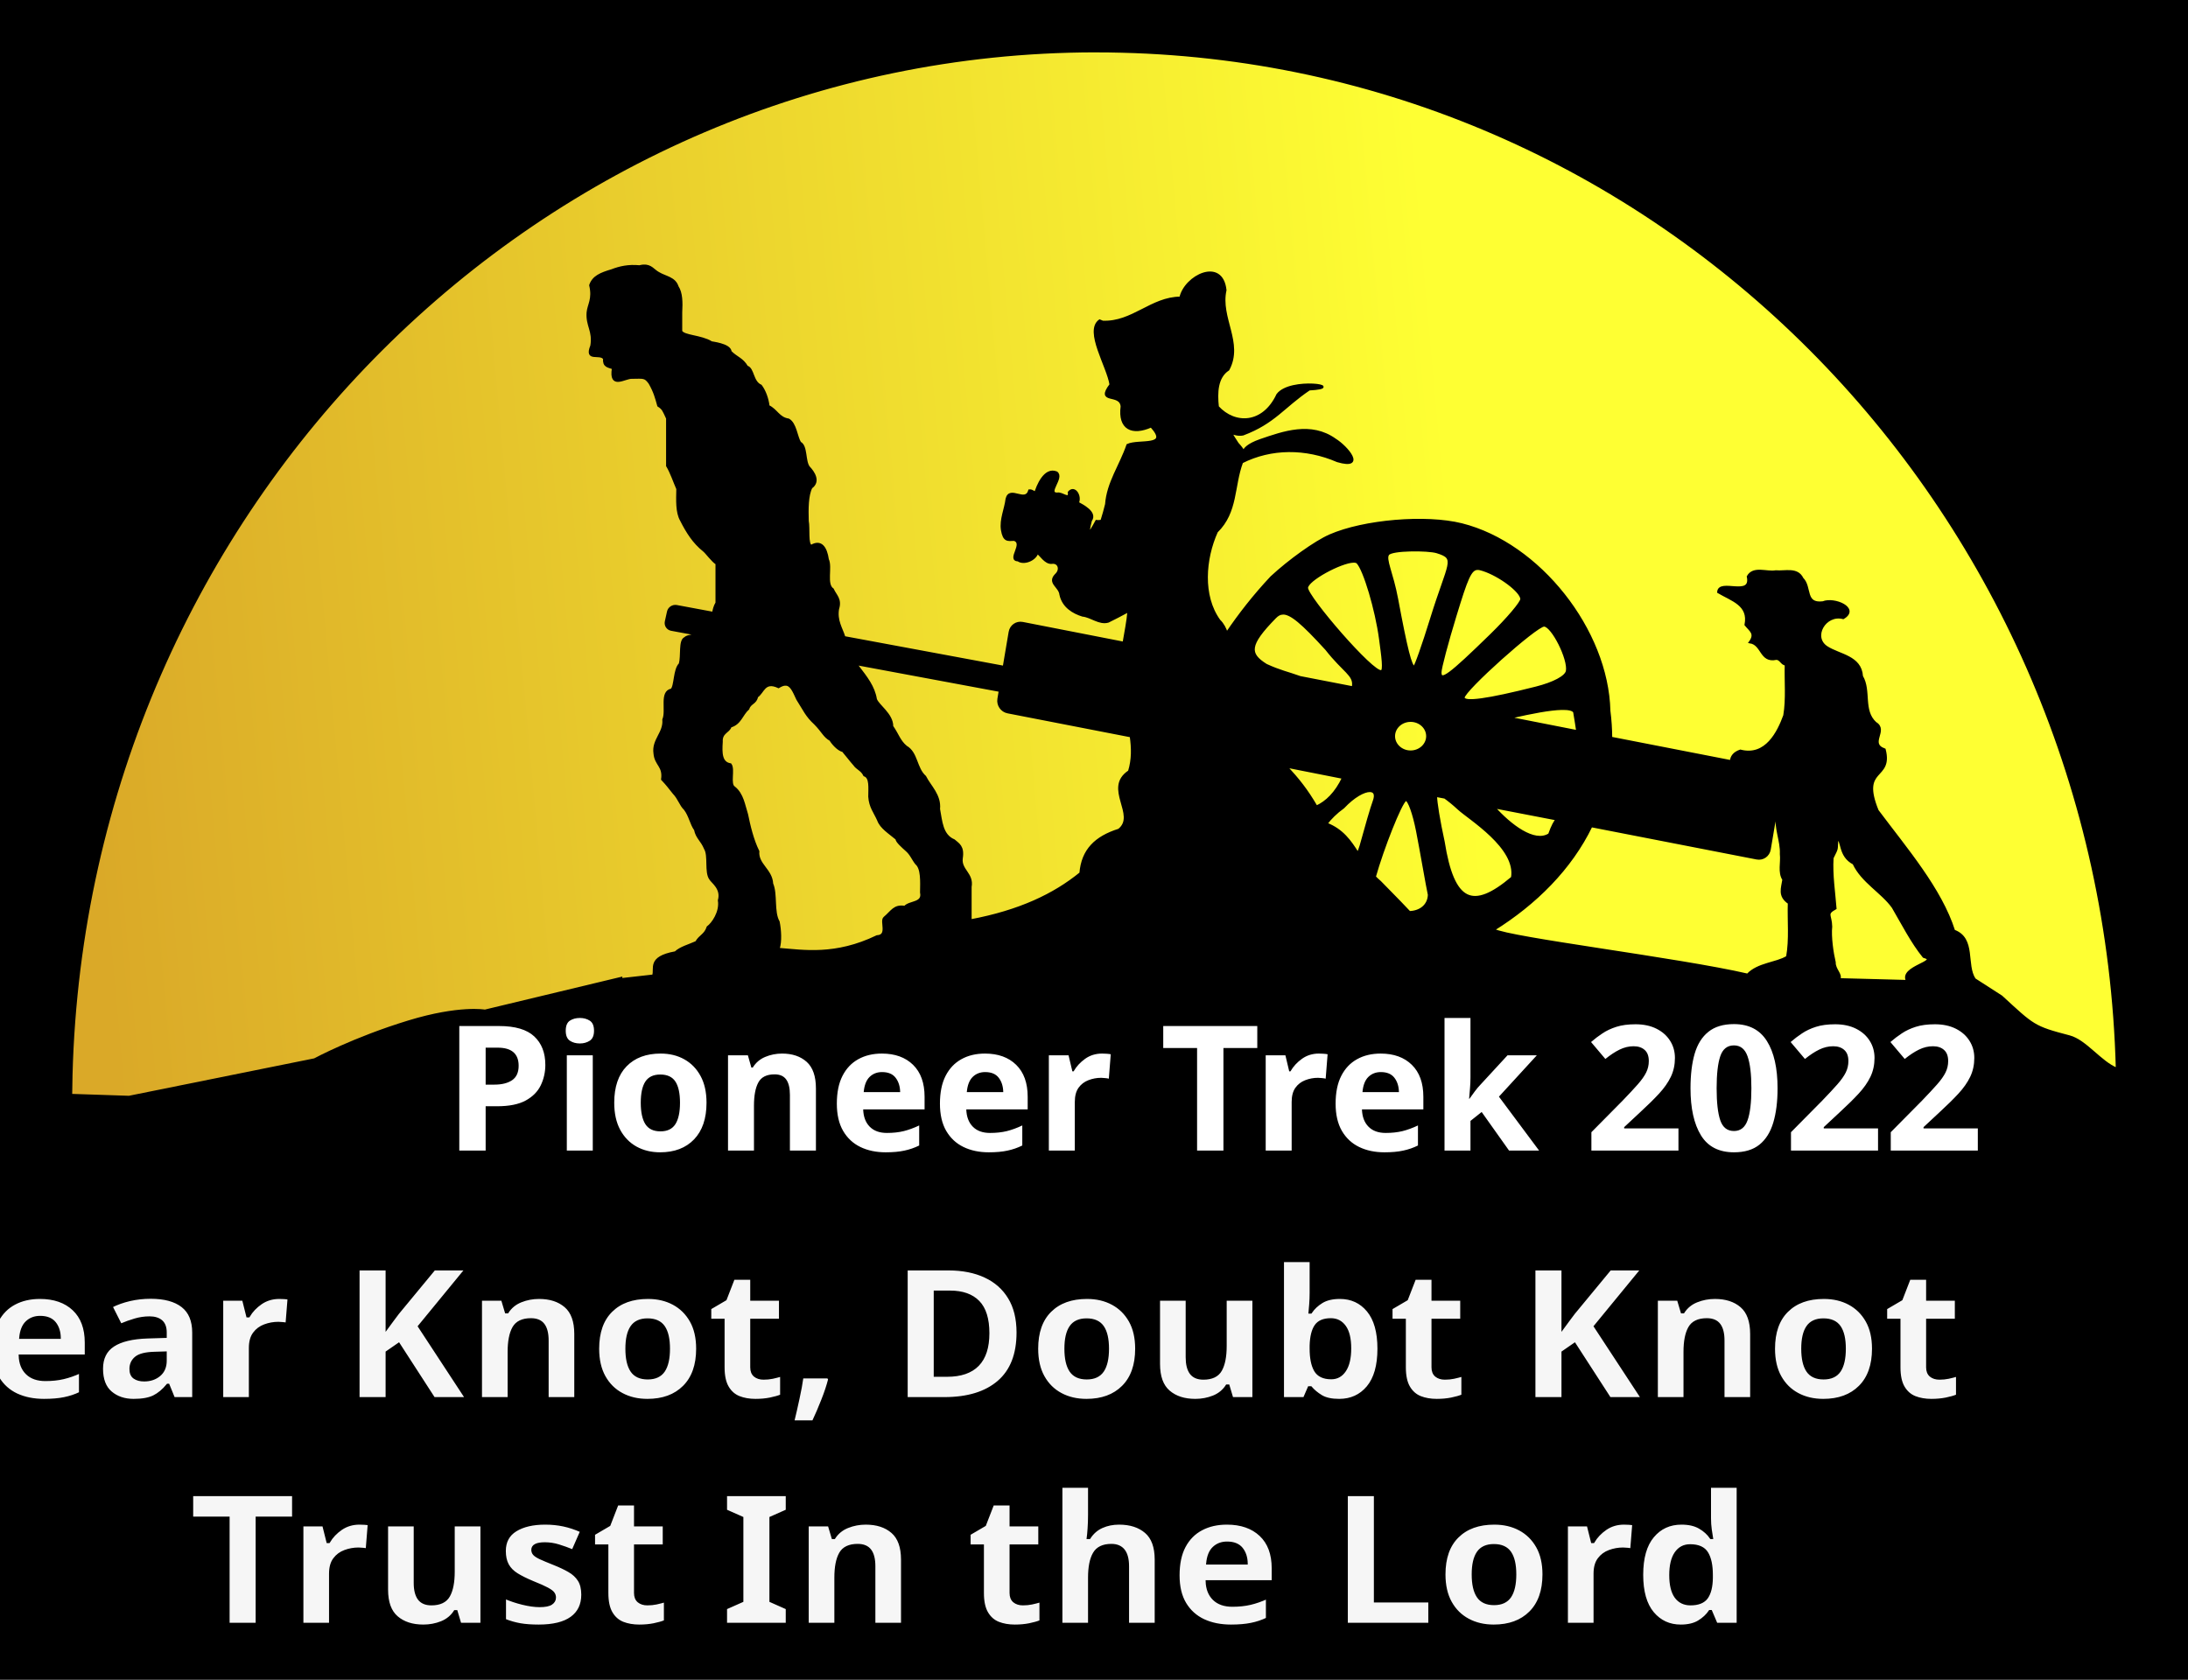
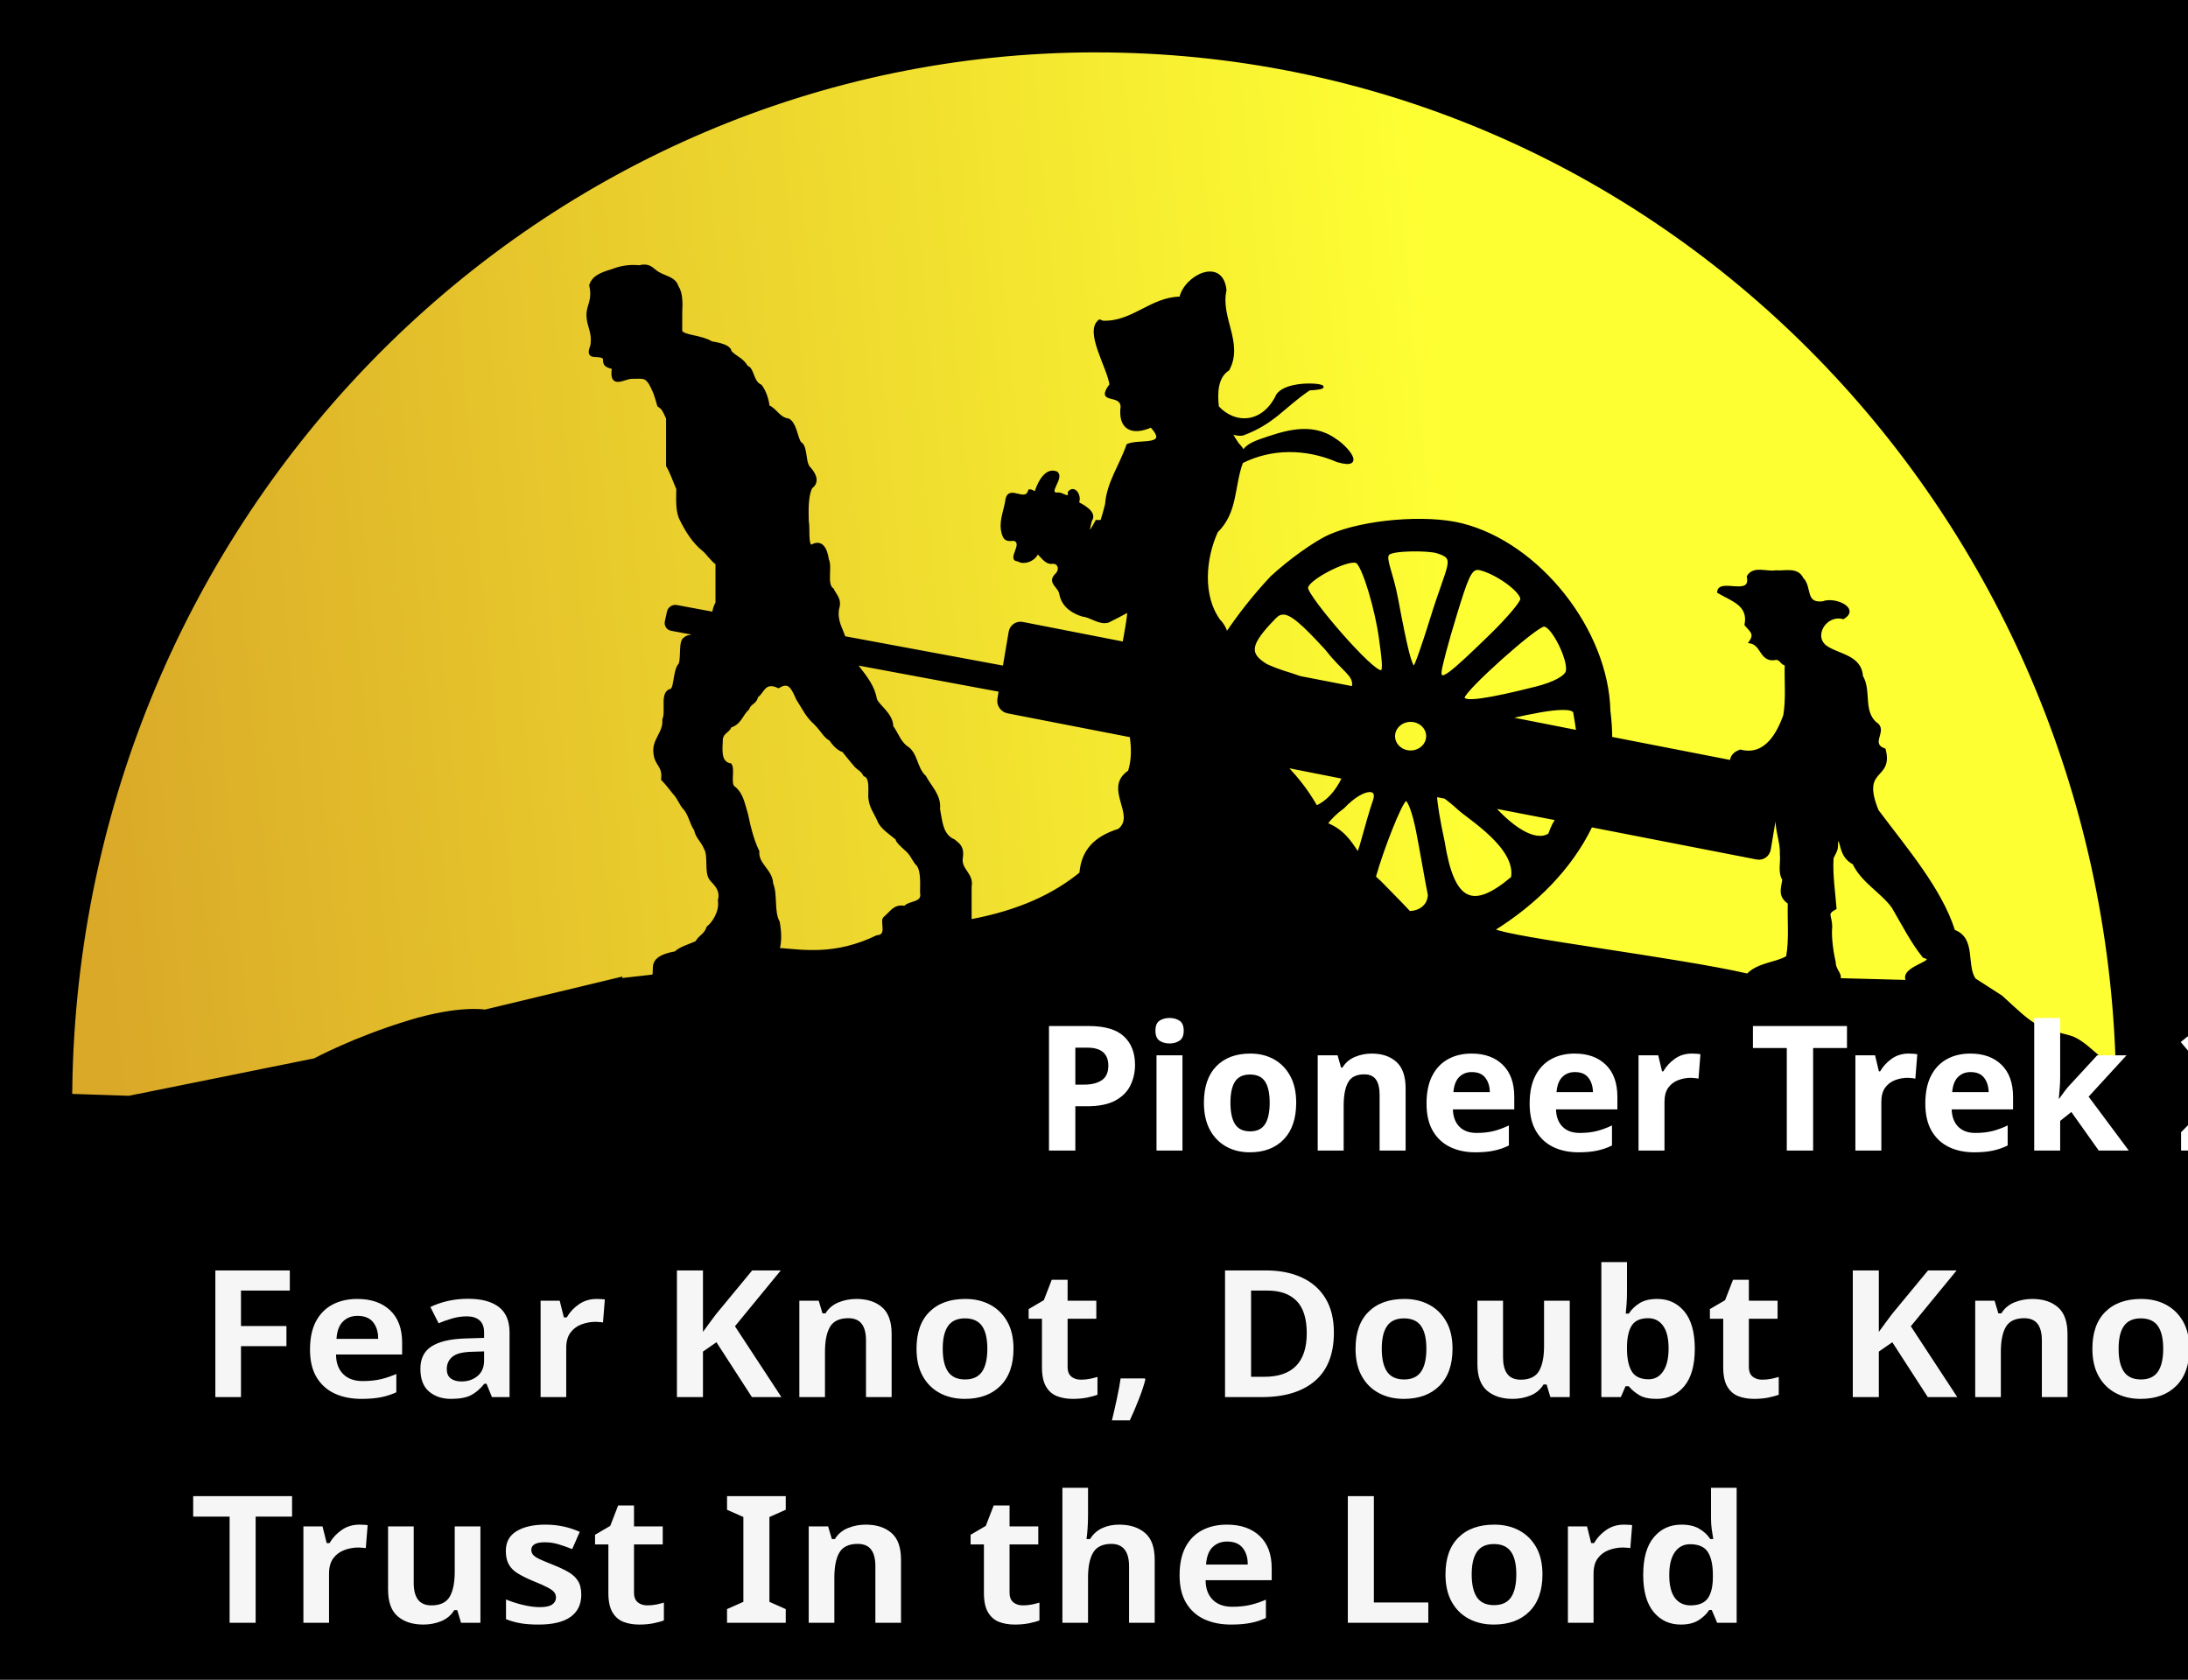
<svg xmlns="http://www.w3.org/2000/svg" xmlns:xlink="http://www.w3.org/1999/xlink" width="601.998" height="462.268" id="svg2" version="1.1">
  <defs id="defs4">
    <linearGradient id="linearGradient31521">
      <stop style="stop-color:#daa928;stop-opacity:1" offset="0" id="stop31517" />
      <stop style="stop-color:#feff33;stop-opacity:1" offset="1" id="stop31519" />
    </linearGradient>
    <linearGradient id="linearGradient3764">
      <stop style="stop-color:#800080;stop-opacity:1;" offset="0" id="stop3766" />
      <stop style="stop-color:#ffffff;stop-opacity:1" offset="1" id="stop3768" />
    </linearGradient>
    <linearGradient id="linearGradient3738-1">
      <stop style="stop-color:#ffff00;stop-opacity:1" offset="0" id="stop3740" />
      <stop style="stop-color:#008080;stop-opacity:1" offset="1" id="stop3742" />
    </linearGradient>
    <linearGradient id="linearGradient3764-7">
      <stop style="stop-color:#800080;stop-opacity:1;" offset="0" id="stop3766-4" />
      <stop style="stop-color:#ffffff;stop-opacity:1" offset="1" id="stop3768-0" />
    </linearGradient>
    <linearGradient xlink:href="#linearGradient3764" id="linearGradient3286" gradientUnits="userSpaceOnUse" x1="383.081" y1="340.572" x2="382.025" y2="295.939" />
    <linearGradient xlink:href="#linearGradient3764" id="linearGradient3290" gradientUnits="userSpaceOnUse" x1="383.081" y1="340.572" x2="382.025" y2="295.939" />
    <linearGradient xlink:href="#linearGradient3738-1" id="linearGradient3292" gradientUnits="userSpaceOnUse" gradientTransform="matrix(1.046033,0,0,1.046033,571.6735,217.8173)" x1="440.056" y1="303.609" x2="438.934" y2="264.393" />
    <linearGradient xlink:href="#linearGradient3764-7" id="linearGradient3294" gradientUnits="userSpaceOnUse" x1="383.081" y1="340.572" x2="382.025" y2="295.939" />
    <linearGradient xlink:href="#linearGradient3738-1" id="linearGradient3296" gradientUnits="userSpaceOnUse" gradientTransform="matrix(0.8845333,0,0,0.8845333,793.5044,338.4544)" x1="440.056" y1="303.609" x2="438.934" y2="264.393" />
    <linearGradient xlink:href="#linearGradient3738-1" id="linearGradient3366" gradientUnits="userSpaceOnUse" gradientTransform="matrix(0.6634029,0,0,0.6634029,-92.13952,350.4954)" x1="440.056" y1="303.609" x2="438.934" y2="264.393" />
    <linearGradient xlink:href="#linearGradient3764" id="linearGradient3200" gradientUnits="userSpaceOnUse" x1="383.081" y1="340.572" x2="382.025" y2="295.939" />
    <linearGradient xlink:href="#linearGradient3738-1" id="linearGradient3202" gradientUnits="userSpaceOnUse" gradientTransform="matrix(0.6634029,0,0,0.6634029,-92.13952,350.4954)" x1="440.056" y1="303.609" x2="438.934" y2="264.393" />
    <linearGradient xlink:href="#linearGradient31521" id="linearGradient31195" x1="90.277" y1="453.032" x2="469.432" y2="418.791" gradientUnits="userSpaceOnUse" spreadMethod="pad" />
  </defs>
  <g id="layer1" transform="translate(-71.04819,-295.0471)">
    <rect style="color:#000000;display:inline;overflow:visible;visibility:visible;fill:#000000;stroke:none;stroke-width:0.679;marker:none;enable-background:accumulate" id="rect3974" width="601.998" height="462.268" x="71.048" y="295.047" />
    <path style="color:#000000;display:inline;overflow:visible;visibility:visible;fill:url(#linearGradient31195);fill-opacity:1;fill-rule:nonzero;stroke:#000000;stroke-width:0.63;stroke-miterlimit:4;stroke-dasharray:none;stroke-opacity:1;marker:none;enable-background:accumulate" d="m 372.375,309.141 c -152.166,0.175 -277.574,124.826 -281.687,281.75 -0.048,1.83 -0.08,3.669 -0.094,5.5 l 15.937,0.531 51.062,-10.312 c 0,0 10.771,-5.824 25.906,-10.438 13.959,-4.255 20.969,-2.969 20.969,-2.969 l 37.469,-9 -0.031,0.344 8.875,-1 c 0.739,-1.963 -1.572,-4.976 6.031,-6.375 0.017,-0.017 0.076,-0.015 0.094,-0.031 1.334,-1.292 3.813,-1.933 5.719,-2.812 1.051,-1.837 2.388,-1.88 3.156,-4.125 1.311,-0.937 3.607,-4.145 3.094,-7.375 0.915,-3.301 -1.911,-5.028 -2.406,-5.938 -1.341,-1.873 -0.215,-6.323 -1.406,-8.312 -0.994,-2.389 -2.289,-2.937 -2.75,-5.219 -1.164,-1.614 -1.42,-3.776 -2.812,-5.625 -1.313,-1.276 -1.538,-2.819 -3.125,-4.5 -1.405,-1.742 -1.609,-2.106 -3.125,-3.719 0.523,-3.722 -1.835,-3.947 -2.094,-7.156 -0.533,-3.754 2.748,-5.574 2.438,-9.281 1.083,-2.542 -0.893,-7.647 2.219,-8.219 1.069,-0.962 0.713,-5.555 2.312,-7.094 0.63,-2.273 -0.132,-6.386 1.375,-7.094 0.748,-0.716 2.257,-0.617 3.469,-1 l -7.219,-1.344 c -1.054,-0.196 -1.703,-1.204 -1.469,-2.25 l 0.594,-2.688 c 0.234,-1.046 1.29,-1.727 2.344,-1.531 l 10.062,1.875 c 0.159,-0.898 0.376,-1.839 0.938,-2.781 -8.4e-4,-3.61 9.8e-4,-7.202 0,-10.812 -1.089,-0.631 -2.85,-3.079 -3.531,-3.594 -2.791,-2.224 -4.556,-5.038 -6.25,-8.375 -1.223,-2.176 -1.061,-5.406 -1,-8.594 -0.832,-1.86 -1.667,-4.439 -2.812,-6.344 v -13.062 c -1.034,-2.203 -1.103,-2.652 -2.438,-3.5 -0.635,-2.264 -1.021,-3.787 -2.406,-6.219 -1.273,-1.709 -1.56,-1.511 -4.875,-1.469 -1.923,-0.1 -6.127,3.203 -5.188,-2.625 -1.362,-0.498 -2.618,-0.476 -2.438,-2.625 -1.17,-1.72 -5.266,0.842 -3.5,-3.531 0.677,-4.139 -1.285,-5.442 -1.031,-9.125 0.196,-2.204 1.62,-3.703 0.719,-7.531 0.781,-2.332 2.866,-3.2 5.906,-4.094 2.174,-0.85 4.594,-1.391 7.625,-1.094 0.374,-0.091 0.724,-0.168 1.031,-0.188 2.154,-0.136 2.827,1.321 4.188,2.031 1.936,1.171 4.45,1.304 5.219,3.75 1.128,1.694 1.151,4.304 1,7.094 v 5.156 c 0.698,1.442 5.411,1.286 8.344,3.062 -0.243,0.072 5.133,0.503 5.25,2.594 1.748,1.741 3.201,1.881 4.531,4.125 1.765,0.509 1.398,4.165 3.812,5.219 1.026,1.343 1.857,3.516 2.094,5.625 2.234,1.055 2.815,3.305 5.531,3.719 1.924,1.061 2.154,4.733 3.156,6.344 1.847,0.905 1.146,5.052 2.406,6.719 1.364,1.43 3.013,3.925 0.688,5.594 -1.108,2.192 -1.098,5.87 -1,9.219 0.407,2.029 -0.241,6.479 1,6.875 2.696,-1.609 4.062,0.464 4.531,3.719 1.027,2.166 -0.68,6.823 1.375,8.219 0.758,1.705 2.296,2.695 1.438,5.375 -0.545,3.229 0.967,5.349 1.719,7.719 0.015,0.034 0.017,0.059 0.031,0.094 l 43.906,8.156 1.625,-9.594 c 0.283,-1.69 1.849,-2.797 3.531,-2.469 l 27.812,5.438 c 0.477,-2.917 1.111,-5.82 1.344,-8.781 -1.984,1.084 -3.905,2.081 -5.594,2.906 -2.43,0.734 -4.636,-1.407 -7.062,-1.656 -2.522,-0.784 -5.342,-2.39 -6.062,-5.75 -0.221,-2.246 -3.442,-3.169 -1.312,-5.406 1.65,-1.478 0.799,-3.688 -1.156,-3.344 -1.745,0.12 -3.023,-2.252 -3.938,-2.781 -0.595,1.994 -3.718,3.203 -5.25,2.094 -3.016,-0.088 1.887,-4.682 -1.125,-5.656 -1.755,0.085 -2.808,0.387 -3.312,-2.719 -0.432,-2.911 0.938,-5.667 1.281,-8.531 0.874,-3.538 5.158,1.369 6.25,-2.312 0.44,-0.05 0.86,0.234 1.25,0.438 l 0.281,0.625 c 0.65,-2.371 2.714,-7.298 5.906,-6 2.002,1.403 -2.883,5.76 0.188,5.844 1.315,-0.393 3.55,2.065 3.25,-0.406 1.55,-1.818 3.319,1.118 2.406,2.906 1.238,0.701 5.214,2.622 3.594,4.875 -1.123,4.465 -0.527,4.023 1.562,0.156 0.515,0.07 0.963,0.015 1.406,-0.062 0.472,-1.544 0.935,-3.072 1.281,-4.562 0.436,-5.937 3.892,-10.569 5.875,-16.312 3.092,-1.457 11.893,0.766 6.5,-5.156 -5.229,2.341 -8.897,0.675 -8.094,-5.469 -0.329,-3.955 -7.114,-0.629 -3.062,-6 -0.749,-5.004 -7.012,-14.73 -3.031,-17.625 l 0.844,0.344 c 8.239,0.34 13.377,-6.592 21.406,-6.625 1.265,-5.933 11.402,-10.982 12.344,-2.094 -1.705,7.667 4.735,14.514 0.812,21.844 -3.229,2.1 -3.327,6.435 -2.906,10.281 4.68,5.125 12.535,4.97 16.438,-3.344 3.548,-4.752 19.436,-2.088 8.736,-1.489 -7.198,4.856 -9.587,9.141 -18.236,12.395 -2.847,0.564 -4.525,-2.174 -1.49,2.525 3.589,3.91 -0.951,1.604 6.293,-0.921 6.299,-2.146 13.878,-4.932 20.572,-0.135 3.271,2.038 8.414,8.147 0.625,5.875 -8.72,-3.775 -18.26,-3.738 -26.281,0.312 -2.492,6.684 -1.346,13.63 -6.938,19.125 -3.363,7.461 -4.213,17.64 0.688,24.438 1.04,1.008 1.637,2.209 2.062,3.5 3.486,-5.142 7.486,-10.297 12.281,-15.406 4.892,-4.559 12.12,-9.728 16.094,-11.469 9.362,-4.1 26.407,-5.535 36.281,-3.062 21.241,5.32 40.074,29.126 40.594,51.312 0.33,2.535 0.484,5.015 0.5,7.438 l 33,6.438 c 0.076,-1.248 0.833,-2.328 2.562,-2.906 7.114,1.825 10.465,-5.148 12.125,-9.688 0.775,-4.627 0.264,-9.377 0.406,-14.062 -1.16,-0.029 -1.438,-1.594 -2.656,-1.562 -4.365,0.933 -3.73,-4.016 -7.219,-4.562 1.701,-2.377 0.118,-3.17 -1.188,-4.781 1.087,-5.545 -3.764,-6.778 -7.531,-9 0.212,-3.678 9.388,1.678 8.156,-4.281 1.547,-2.713 5.108,-0.962 7.656,-1.406 2.554,0.229 5.909,-0.971 7.312,1.969 2.42,2.363 0.41,7.188 5.656,6.562 3.141,-1.306 9.995,1.688 5.594,4.281 -5.006,-1.305 -8.815,5.287 -4.5,8.062 3.439,2.226 9.286,2.54 9.625,8 2.362,3.992 0.015,9.418 3.75,12.844 3.4,2.009 -2.092,5.636 2.5,7.312 2.149,8.467 -6.926,4.617 -1.938,16.812 7.901,10.564 17.372,21.563 21.031,33.062 5.857,2.147 3.028,9.354 5.688,13.344 l 7.372,4.746 c 8.819,8.102 8.815,8.406 18.687,10.987 4.469,1.168 8.594,7.155 13.096,8.924 -3.945,-152.327 -123.549,-276.236 -273.844,-279.969 -2.428,-0.06 -4.866,-0.097 -7.281,-0.094 z m 86.781,137.344 c -2.92,0.07 -5.667,0.401 -6.188,1.094 -1.019,1.354 1.101,5.117 2.438,12.281 2.59,13.887 3.815,18.719 4.75,18.719 0.319,0 2.431,-5.972 4.688,-13.281 4.806,-15.569 7.176,-16.583 1.562,-18.312 -1.241,-0.382 -4.33,-0.57 -7.25,-0.5 z m -15.75,3.094 c -3.439,0.094 -12.781,5.076 -12.781,7.25 0,2.549 18.172,23.669 20.469,22.938 0.95,0 0.311,-4.22 -0.312,-8.906 -1.063,-7.987 -4.357,-19.069 -6.25,-21 -0.204,-0.208 -0.634,-0.295 -1.125,-0.281 z m 34.125,2 c -1.953,0.079 -2.95,2.731 -6.031,12.812 -2.283,7.471 -4.156,14.509 -4.156,15.688 0,2.732 2.452,0.925 13.969,-10.312 4.611,-4.499 8.371,-8.949 8.344,-9.875 -0.061,-2.07 -5.923,-6.503 -10.562,-8 -0.588,-0.19 -1.112,-0.331 -1.562,-0.312 z m -53.594,12.281 c -0.751,0.044 -1.401,0.42 -2.031,1.062 -7.484,7.632 -7.409,10.051 -2.5,13.125 3.84,1.766 5.761,2.082 9.375,3.375 l 14.5,2.812 c 0.048,-0.113 0.069,-0.233 0.062,-0.375 0.407,-3.158 -2.518,-3.935 -7.375,-10.156 -6.576,-7.205 -9.779,-9.976 -12.031,-9.844 z m 71.938,3.312 c -2.211,0 -22.156,17.867 -22.156,19.844 0,1.585 6.567,0.672 19.969,-2.719 4.856,-1.229 8.199,-3.007 8.5,-4.562 0.631,-3.255 -4.052,-12.562 -6.312,-12.562 z m -189.469,10.562 c 0.222,0.266 0.443,0.537 0.719,0.781 2.276,2.972 4.32,5.537 4.875,8.938 0.528,1.735 4.538,4.141 4.5,7.5 1.575,2.258 1.991,4.063 3.844,5.594 3.01,1.727 2.61,5.907 5.219,8.25 1.342,2.666 4.196,5.098 3.812,8.906 0.639,3.324 0.76,7.208 4.156,8.625 1.208,1.065 2.61,1.661 2.094,4.938 -0.404,3.255 3.097,4.217 2.438,7.844 v 9.25 c 13.426,-2.521 22.973,-7.035 30.281,-13 0.516,-6.389 4.152,-9.915 10.562,-11.938 5.184,-4.119 -4.171,-11.482 2.812,-16.094 1.007,-3.249 0.936,-6.465 0.469,-9.688 l -33.875,-6.594 c -1.682,-0.328 -2.815,-1.966 -2.531,-3.656 l 0.375,-2.25 z m -19.312,5.688 c -0.515,0.017 -1.102,0.236 -1.844,0.688 -3.969,-1.842 -4.173,1.491 -5.938,2.625 -0.335,1.871 -1.898,1.702 -2.406,3.344 -1.786,1.567 -2.152,4.111 -4.875,4.875 -0.427,1.532 -2.611,1.614 -2.438,4.25 -0.217,3.137 -0.165,5.794 2.438,6.219 1.027,1.386 -0.461,5.457 1.031,6.344 2.303,1.835 2.661,4.838 3.5,7.438 0.606,2.971 1.522,6.951 3.094,10.125 -0.309,3.672 3.622,5.066 3.812,8.938 1.254,2.86 0.196,7.707 1.781,10.469 0.435,2.17 0.672,5.441 -0.031,7.469 6.95,0.559 15.661,2.062 27.125,-3.469 3.308,-0.164 0.944,-4.22 2.062,-5.125 2.063,-1.724 2.659,-3.454 5.594,-2.969 1.336,-1.536 5.167,-0.83 4.5,-4 0.051,-2.999 0.24,-6.652 -1.375,-7.969 -1.013,-1.301 -1.409,-2.601 -2.781,-3.75 -0.657,-0.599 -2.756,-2.41 -2.562,-3 -1.994,-1.687 -4.356,-3.104 -5.094,-5.188 -0.992,-2.242 -2.245,-3.599 -2.438,-6.438 0.002,-2.465 0.376,-5.324 -1.375,-5.906 -0.737,-1.541 -1.957,-1.722 -2.812,-2.969 -0.921,-1.011 -2.118,-2.619 -3.094,-3.75 -1.432,-0.251 -3.14,-2.45 -3.406,-3 -1.755,-0.962 -2.104,-2.298 -4.25,-4.469 -2.385,-2.184 -2.975,-3.775 -4.875,-6.75 -1.088,-2.372 -1.8,-4.081 -3.344,-4.031 z m 213.562,6.688 c -3.147,0.079 -8.1,0.997 -13.906,2.344 -0.216,0.05 -0.411,0.074 -0.625,0.125 l 18.906,3.719 c -0.222,-1.497 -0.467,-3.192 -0.844,-5.344 -0.401,-0.644 -1.643,-0.891 -3.531,-0.844 z m -41.5,3.281 c -2.534,0 -4.594,1.911 -4.594,4.25 0,2.339 2.059,4.25 4.594,4.25 2.534,0 4.594,-1.911 4.594,-4.25 0,-2.339 -2.059,-4.25 -4.594,-4.25 z m -34.219,12.594 c 3.239,3.494 5.603,6.409 8.312,11.062 2.718,-1.235 5.338,-3.715 7.344,-7.969 z m 23.031,6.719 c -1.622,-0.027 -4.444,1.487 -7.312,4.531 -2.046,1.472 -3.549,3.012 -4.688,4.5 4.418,1.701 6.579,4.825 8.688,8.188 0.272,-0.636 0.558,-1.323 0.781,-2.094 1.404,-5.15 3.004,-10.652 3.594,-12.219 0.73,-1.939 0.199,-2.885 -1.062,-2.906 z m 18.156,1.344 c 4.7e-4,1.783 0.834,6.882 2.094,12.656 2.676,16.826 8.005,19.065 18.875,9.875 1.45,-8.295 -11.848,-16.268 -14.781,-19 -1.356,-1.263 -2.657,-2.304 -3.719,-3.062 z m -8.219,1.125 c -0.052,-0.003 -0.109,10e-4 -0.156,0.031 -1.334,0.84 -6.276,13.327 -8.469,21.156 0.448,0.474 0.951,0.93 1.469,1.375 1.18,1.253 4.715,4.738 8.094,8.344 2.909,-0.074 5.268,-1.802 5.375,-4.781 -0.46,-2.013 -2.234,-12.401 -3.25,-17.562 -0.953,-4.839 -2.276,-8.515 -3.062,-8.562 z m 24.156,2 c 4.441,4.963 11.113,10.161 15.25,7.5 0.906,-2.53 1.481,-3.435 2.062,-4.156 z m 77.688,0.875 -1.812,10.75 c -0.284,1.69 -1.849,2.797 -3.531,2.469 l -45.531,-8.875 c -5.681,11.719 -15.345,21.322 -26.906,28.531 4.711,2.421 50.752,7.949 69.906,12.375 2.857,-3.072 7.945,-3.068 10.906,-4.906 0.879,-4.883 0.309,-9.9 0.469,-14.844 -2.868,-1.947 -1.838,-4.079 -1.5,-6.438 -1.323,-2.021 -0.412,-4.7 -0.688,-7.031 0.175,-3.726 -1.739,-7.227 -1.031,-11.031 -0.093,-0.305 -0.188,-0.67 -0.281,-1 z m 16.782,7.805 c -0.255,3.328 0.216,2.214 -1.312,5.289 -0.296,4.712 0.502,9.699 0.811,13.875 -2.795,1.544 -1.237,1.796 -1.188,5.031 -0.294,2.766 0.343,7.211 0.969,9.844 -0.069,2.012 1.983,3.305 1.25,4.656 l 18.758,0.499 c -2.312,-3.897 9.328,-5.371 4.492,-6.718 -3.24,-3.992 -5.799,-9.07 -8.469,-13.625 -2.959,-4.156 -8.452,-7.012 -10.781,-12.031 -4.071,-2.101 -2.996,-6.452 -4.53,-6.82 z" id="path3958" />
    <text xml:space="preserve" style="color:#000000;font-style:normal;font-variant:normal;font-weight:normal;font-stretch:normal;font-size:50.667px;line-height:0%;font-family:Sylfaen;-inkscape-font-specification:Sylfaen;text-indent:0;text-align:start;text-decoration:none;text-decoration-line:none;letter-spacing:normal;word-spacing:normal;text-transform:none;writing-mode:lr-tb;direction:ltr;text-anchor:start;display:inline;overflow:visible;visibility:visible;fill:#ffffff;fill-opacity:0.961;fill-rule:nonzero;stroke:#000000;stroke-width:0.63;stroke-miterlimit:4;stroke-dasharray:none;stroke-opacity:1;marker:none;enable-background:accumulate" x="364.437" y="693.218" id="text4044" transform="scale(1.019688,0.9806926)">
-       <tspan id="tspan4046" x="364.437" y="693.218" style="color:#000000;font-style:normal;font-variant:normal;font-weight:bold;font-stretch:normal;font-size:50.667px;line-height:normal;font-family:sans-serif;-inkscape-font-specification:'sans-serif Bold';text-indent:0;text-align:center;text-decoration:none;text-decoration-line:none;letter-spacing:normal;word-spacing:normal;text-transform:none;writing-mode:lr-tb;direction:ltr;text-anchor:middle;display:inline;overflow:visible;visibility:visible;fill:#ffffff;fill-opacity:0.961;fill-rule:nonzero;stroke:#000000;stroke-width:0.63;stroke-miterlimit:4;stroke-dasharray:none;stroke-opacity:1;marker:none;enable-background:accumulate">Fear Knot, Doubt Knot</tspan>
+       <tspan id="tspan4046" x="364.437" y="693.218" style="color:#000000;font-style:normal;font-variant:normal;font-weight:bold;font-stretch:normal;font-size:50.667px;line-height:normal;font-family:sans-serif;-inkscape-font-specification:'sans-serif Bold';text-indent:0;text-align:center;text-decoration:none;text-decoration-line:none;letter-spacing:normal;word-spacing:normal;text-transform:none;writing-mode:lr-tb;direction:ltr;text-anchor:middle;display:inline;overflow:visible;visibility:visible;fill:#ffffff;fill-opacity:0.961;fill-rule:nonzero;stroke:#000000;stroke-width:0.63;stroke-miterlimit:4;stroke-dasharray:none;stroke-opacity:1;marker:none;enable-background:accumulate">
+             Fear Knot, Doubt Knot</tspan>
      <tspan x="364.437" y="756.551" style="color:#000000;font-style:normal;font-variant:normal;font-weight:bold;font-stretch:normal;font-size:50.667px;line-height:normal;font-family:sans-serif;-inkscape-font-specification:'sans-serif Bold';text-indent:0;text-align:center;text-decoration:none;text-decoration-line:none;letter-spacing:normal;word-spacing:normal;text-transform:none;writing-mode:lr-tb;direction:ltr;text-anchor:middle;display:inline;overflow:visible;visibility:visible;fill:#ffffff;fill-opacity:0.961;fill-rule:nonzero;stroke:#000000;stroke-width:0.63;stroke-miterlimit:4;stroke-dasharray:none;stroke-opacity:1;marker:none;enable-background:accumulate" id="tspan3754">Trust In the Lord</tspan>
    </text>
    <text xml:space="preserve" style="font-size:48px;line-height:1.25;font-family:'Bodoni MT Std';-inkscape-font-specification:'Bodoni MT Std';fill:#ffffff" x="193.104" y="611.676" id="text20330">
-       <tspan x="193.104" y="611.676" id="tspan20584" style="font-style:normal;font-variant:normal;font-weight:bold;font-stretch:normal;font-size:48px;font-family:'Bodoni MT Std';-inkscape-font-specification:'Bodoni MT Std Bold'">Pioneer Trek 2022</tspan>
+       <tspan x="193.104" y="611.676" id="tspan20584" style="font-style:normal;font-variant:normal;font-weight:bold;font-stretch:normal;font-size:48px;font-family:'Bodoni MT Std';-inkscape-font-specification:'Bodoni MT Std Bold'">
+             Pioneer Trek 2022</tspan>
    </text>
  </g>
</svg>
